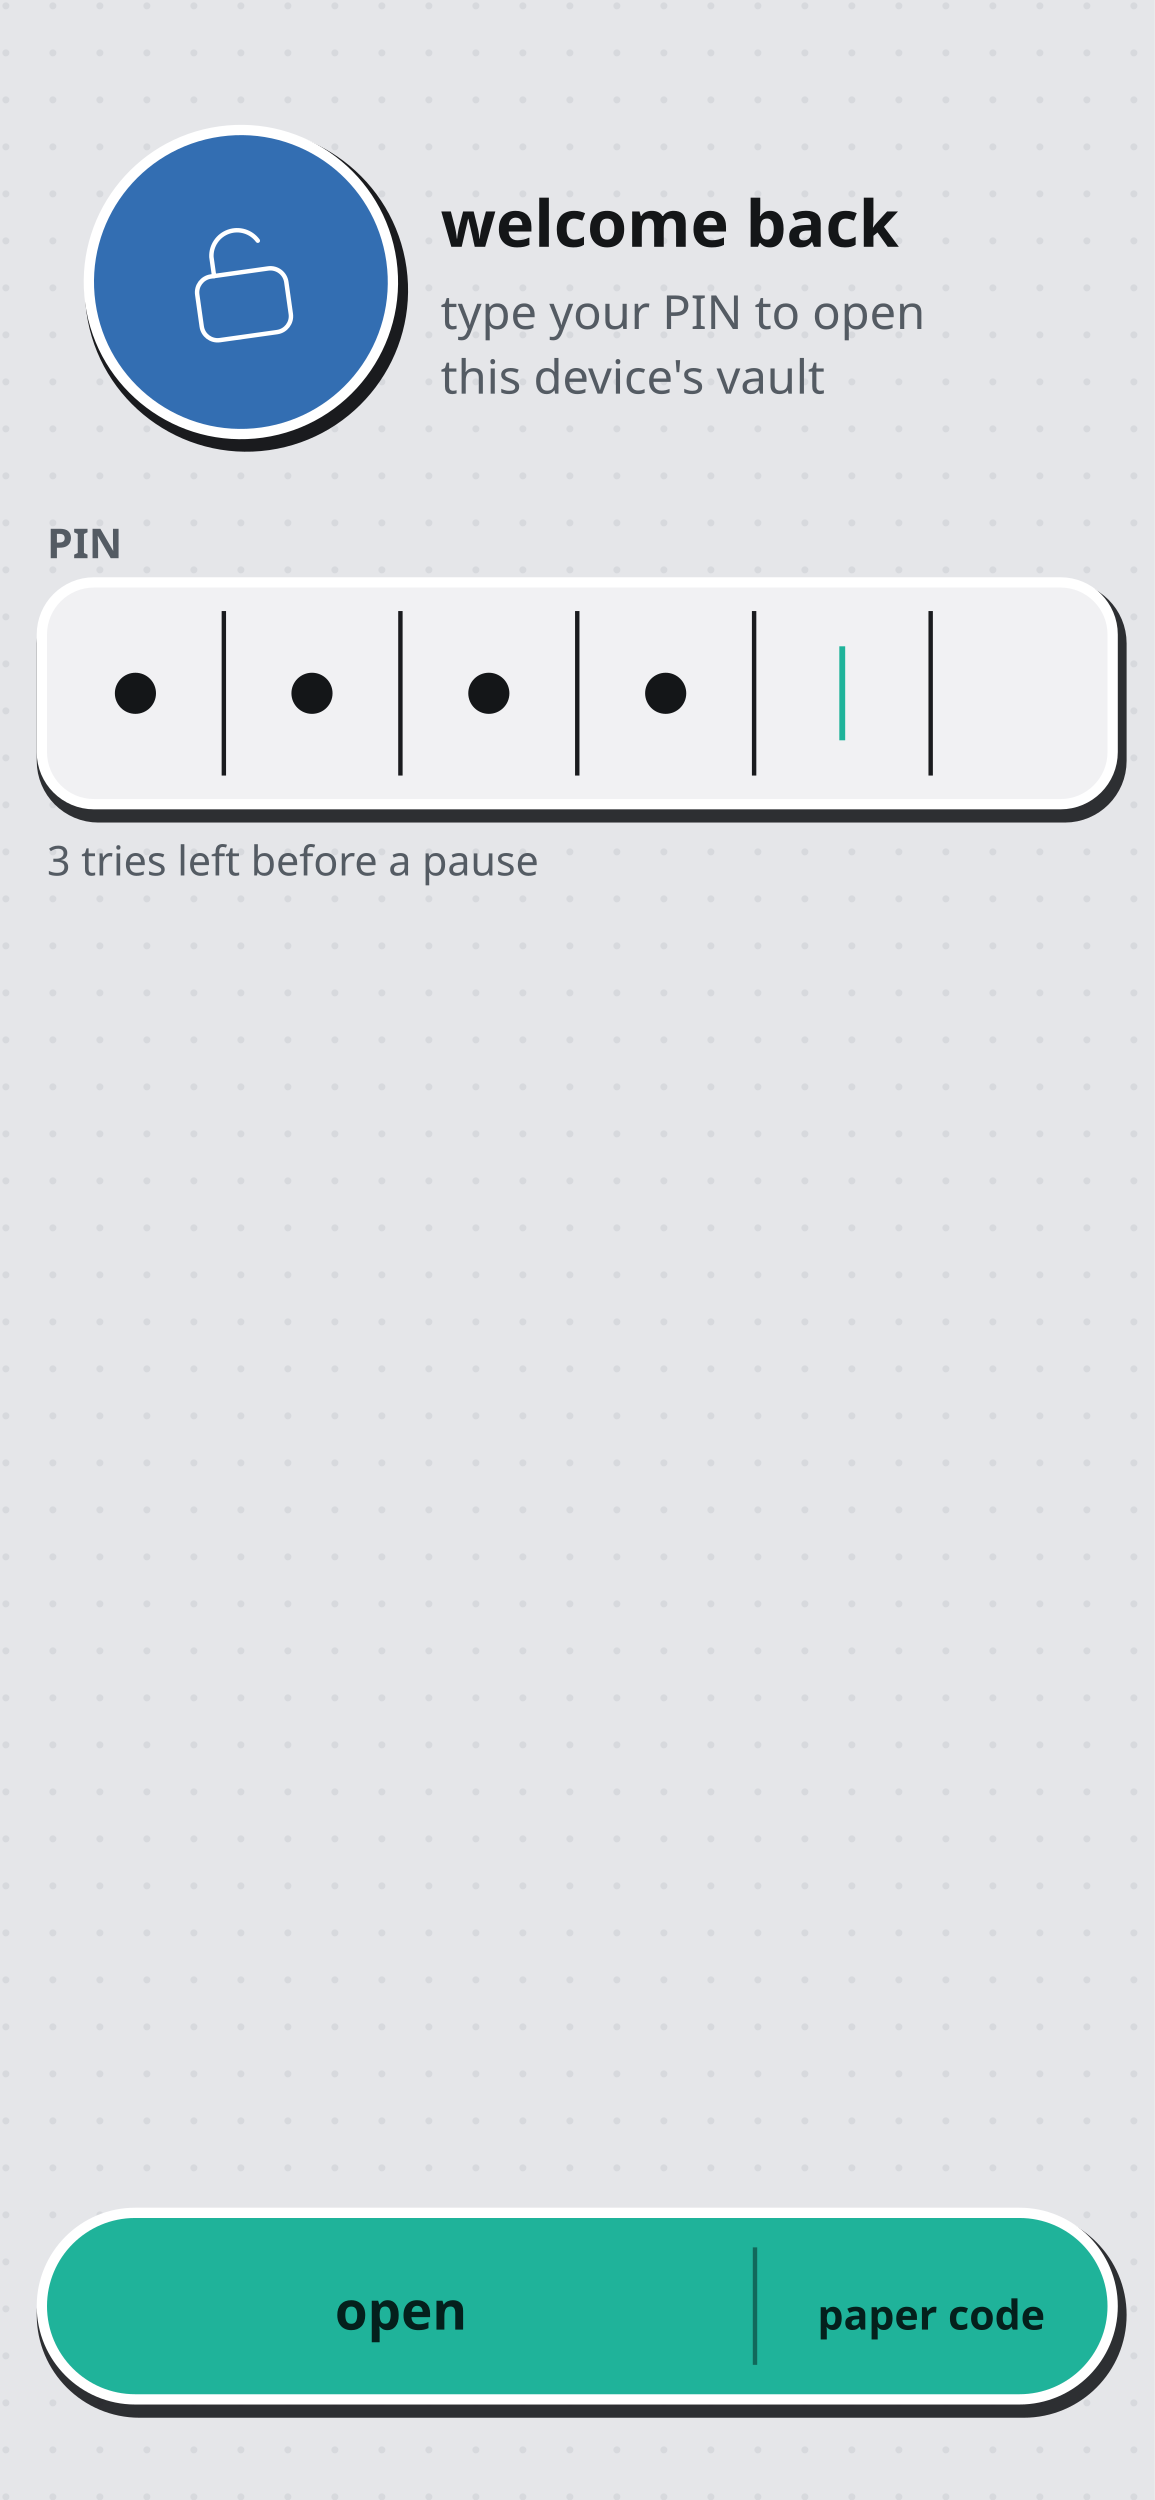
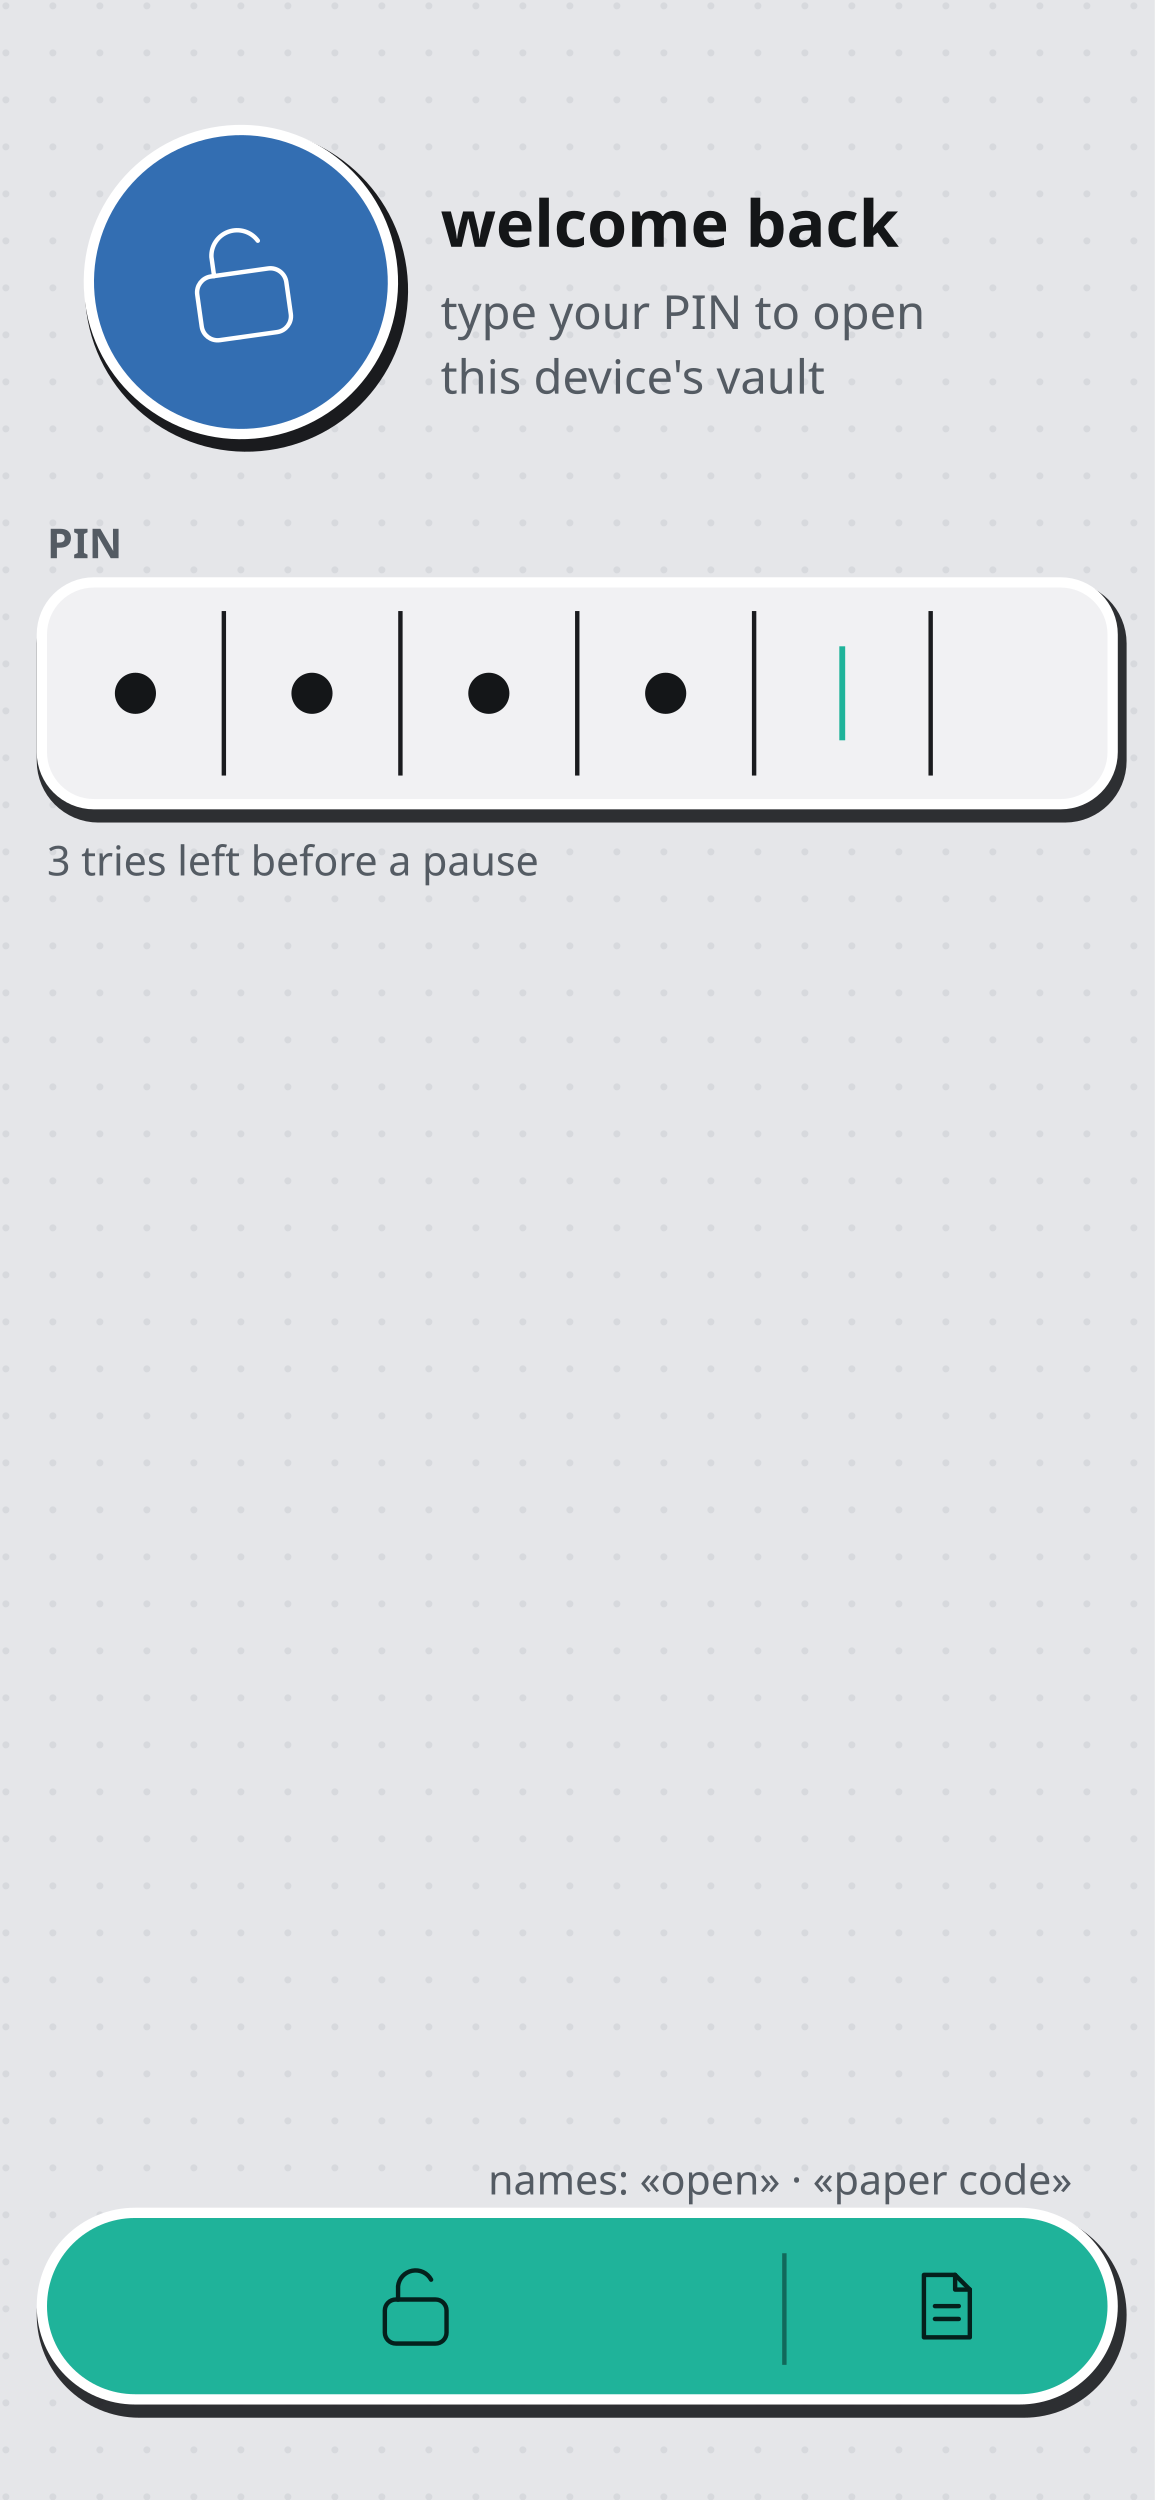
<svg xmlns="http://www.w3.org/2000/svg" width="393" height="851" viewBox="0 0 393 851">
  <defs>
    <style>@font-face{font-family:"Golos Text";font-weight:400 700;src:url(fonts/golos.ttf)}@font-face{font-family:"Russo One";src:url(fonts/russo.ttf)}</style>
    <pattern id="dots" width="16" height="16" patternUnits="userSpaceOnUse">
      <circle cx="2" cy="2" r="1.2" fill="#d7d9dd" />
    </pattern>
  </defs>
  <rect width="393" height="851" fill="#e5e6e9" />
  <rect width="393" height="851" fill="url(#dots)" />
  <g transform="rotate(-8 82 96)">
    <circle cx="83.5" cy="99" r="50" fill="#1a1b1e" stroke="#1a1b1e" stroke-width="10" />
    <circle cx="82" cy="96" r="50" fill="#336eb2" stroke="#ffffff" stroke-width="7" paint-order="stroke" />
    <g transform="translate(55.75 69.75) scale(2.1875)" fill="none" stroke="#ffffff" stroke-width="0.69" stroke-linecap="round" stroke-linejoin="round">
      <rect x="5" y="10.5" width="14" height="10" rx="2.5" />
      <path d="M8 10.5 V7.5 A4 4 0 0 1 15.5 6" />
    </g>
  </g>
  <text x="150" y="84" font-family="Golos Text" font-weight="600" font-size="22" fill="#141618" text-anchor="start">welcome back</text>
  <text x="150" y="112" font-family="Golos Text" font-weight="400" font-size="16" fill="#545b63" text-anchor="start">type your PIN to open</text>
  <text x="150" y="134" font-family="Golos Text" font-weight="400" font-size="16" fill="#545b63" text-anchor="start">this device's vault</text>
  <text x="16" y="190" font-family="Golos Text" font-weight="600" font-size="14" fill="#545b63" text-anchor="start">PIN</text>
  <g transform="rotate(0 196.5 236.0)">
    <rect x="17.5" y="203" width="361" height="72" rx="16" fill="#1a1b1e" stroke="#1a1b1e" stroke-width="10" stroke-linejoin="round" opacity=".9" />
    <rect x="16" y="200" width="361" height="72" rx="16" fill="#f1f1f3" stroke="#ffffff" stroke-width="7" paint-order="stroke" />
  </g>
  <path d="M76.2 208 V264" stroke="#1a1b1e" stroke-width="1.5" />
  <path d="M136.3 208 V264" stroke="#1a1b1e" stroke-width="1.5" />
  <path d="M196.5 208 V264" stroke="#1a1b1e" stroke-width="1.5" />
  <path d="M256.7 208 V264" stroke="#1a1b1e" stroke-width="1.5" />
  <path d="M316.8 208 V264" stroke="#1a1b1e" stroke-width="1.5" />
  <circle cx="46.1" cy="236" r="7" fill="#141618" />
  <circle cx="106.2" cy="236" r="7" fill="#141618" />
  <circle cx="166.4" cy="236" r="7" fill="#141618" />
  <circle cx="226.6" cy="236" r="7" fill="#141618" />
  <rect x="285.7" y="220" width="2" height="32" fill="#1fb39a" />
  <text x="16" y="298" font-family="Golos Text" font-weight="400" font-size="14" fill="#545b63" text-anchor="start">3 tries left before a pause</text>
  <g transform="rotate(0 196.5 785.0)">
    <rect x="17.5" y="758" width="361" height="60" rx="30" fill="#1a1b1e" stroke="#1a1b1e" stroke-width="10" stroke-linejoin="round" opacity=".9" />
    <rect x="16" y="755" width="361" height="60" rx="30" fill="#1fb39a" stroke="#ffffff" stroke-width="7" paint-order="stroke" />
  </g>
-   <path d="M257 765 V805" stroke="#04201c" stroke-width="1.5" opacity=".5" />
-   <text x="136.5" y="793" font-family="Golos Text" font-weight="600" font-size="18" fill="#04201c" text-anchor="middle">open</text>
-   <text x="317" y="793" font-family="Golos Text" font-weight="600" font-size="14" fill="#04201c" text-anchor="middle">paper code</text>
+   <path d="M267 767 V805" stroke="#04201c" stroke-width="1.5" opacity=".5" />
+   <g transform="translate(123.5 767) scale(1.5)" fill="none" stroke="#04201c" stroke-width="1.00" stroke-linecap="round" stroke-linejoin="round">
+     <rect x="5" y="10.5" width="14" height="10" rx="2.5" />
+     <path d="M8 10.5 V7.5 A4 4 0 0 1 15.5 6" />
+   </g>
+   <g transform="translate(307 770) scale(1.25)" fill="none" stroke="#04201c" stroke-width="1.20" stroke-linecap="round" stroke-linejoin="round">
+     <path d="M6 3.5 H14.5 L18.5 7.5 V20.5 H6 Z" />
+     <path d="M14.5 3.5 V7.5 H18.5 M9 12 H15.5 M9 15.5 H15.5" />
+   </g>
+   <text x="365" y="747" font-family="Golos Text" font-weight="400" font-size="14" fill="#545b63" text-anchor="end">names: «open» · «paper code»</text>
</svg>
